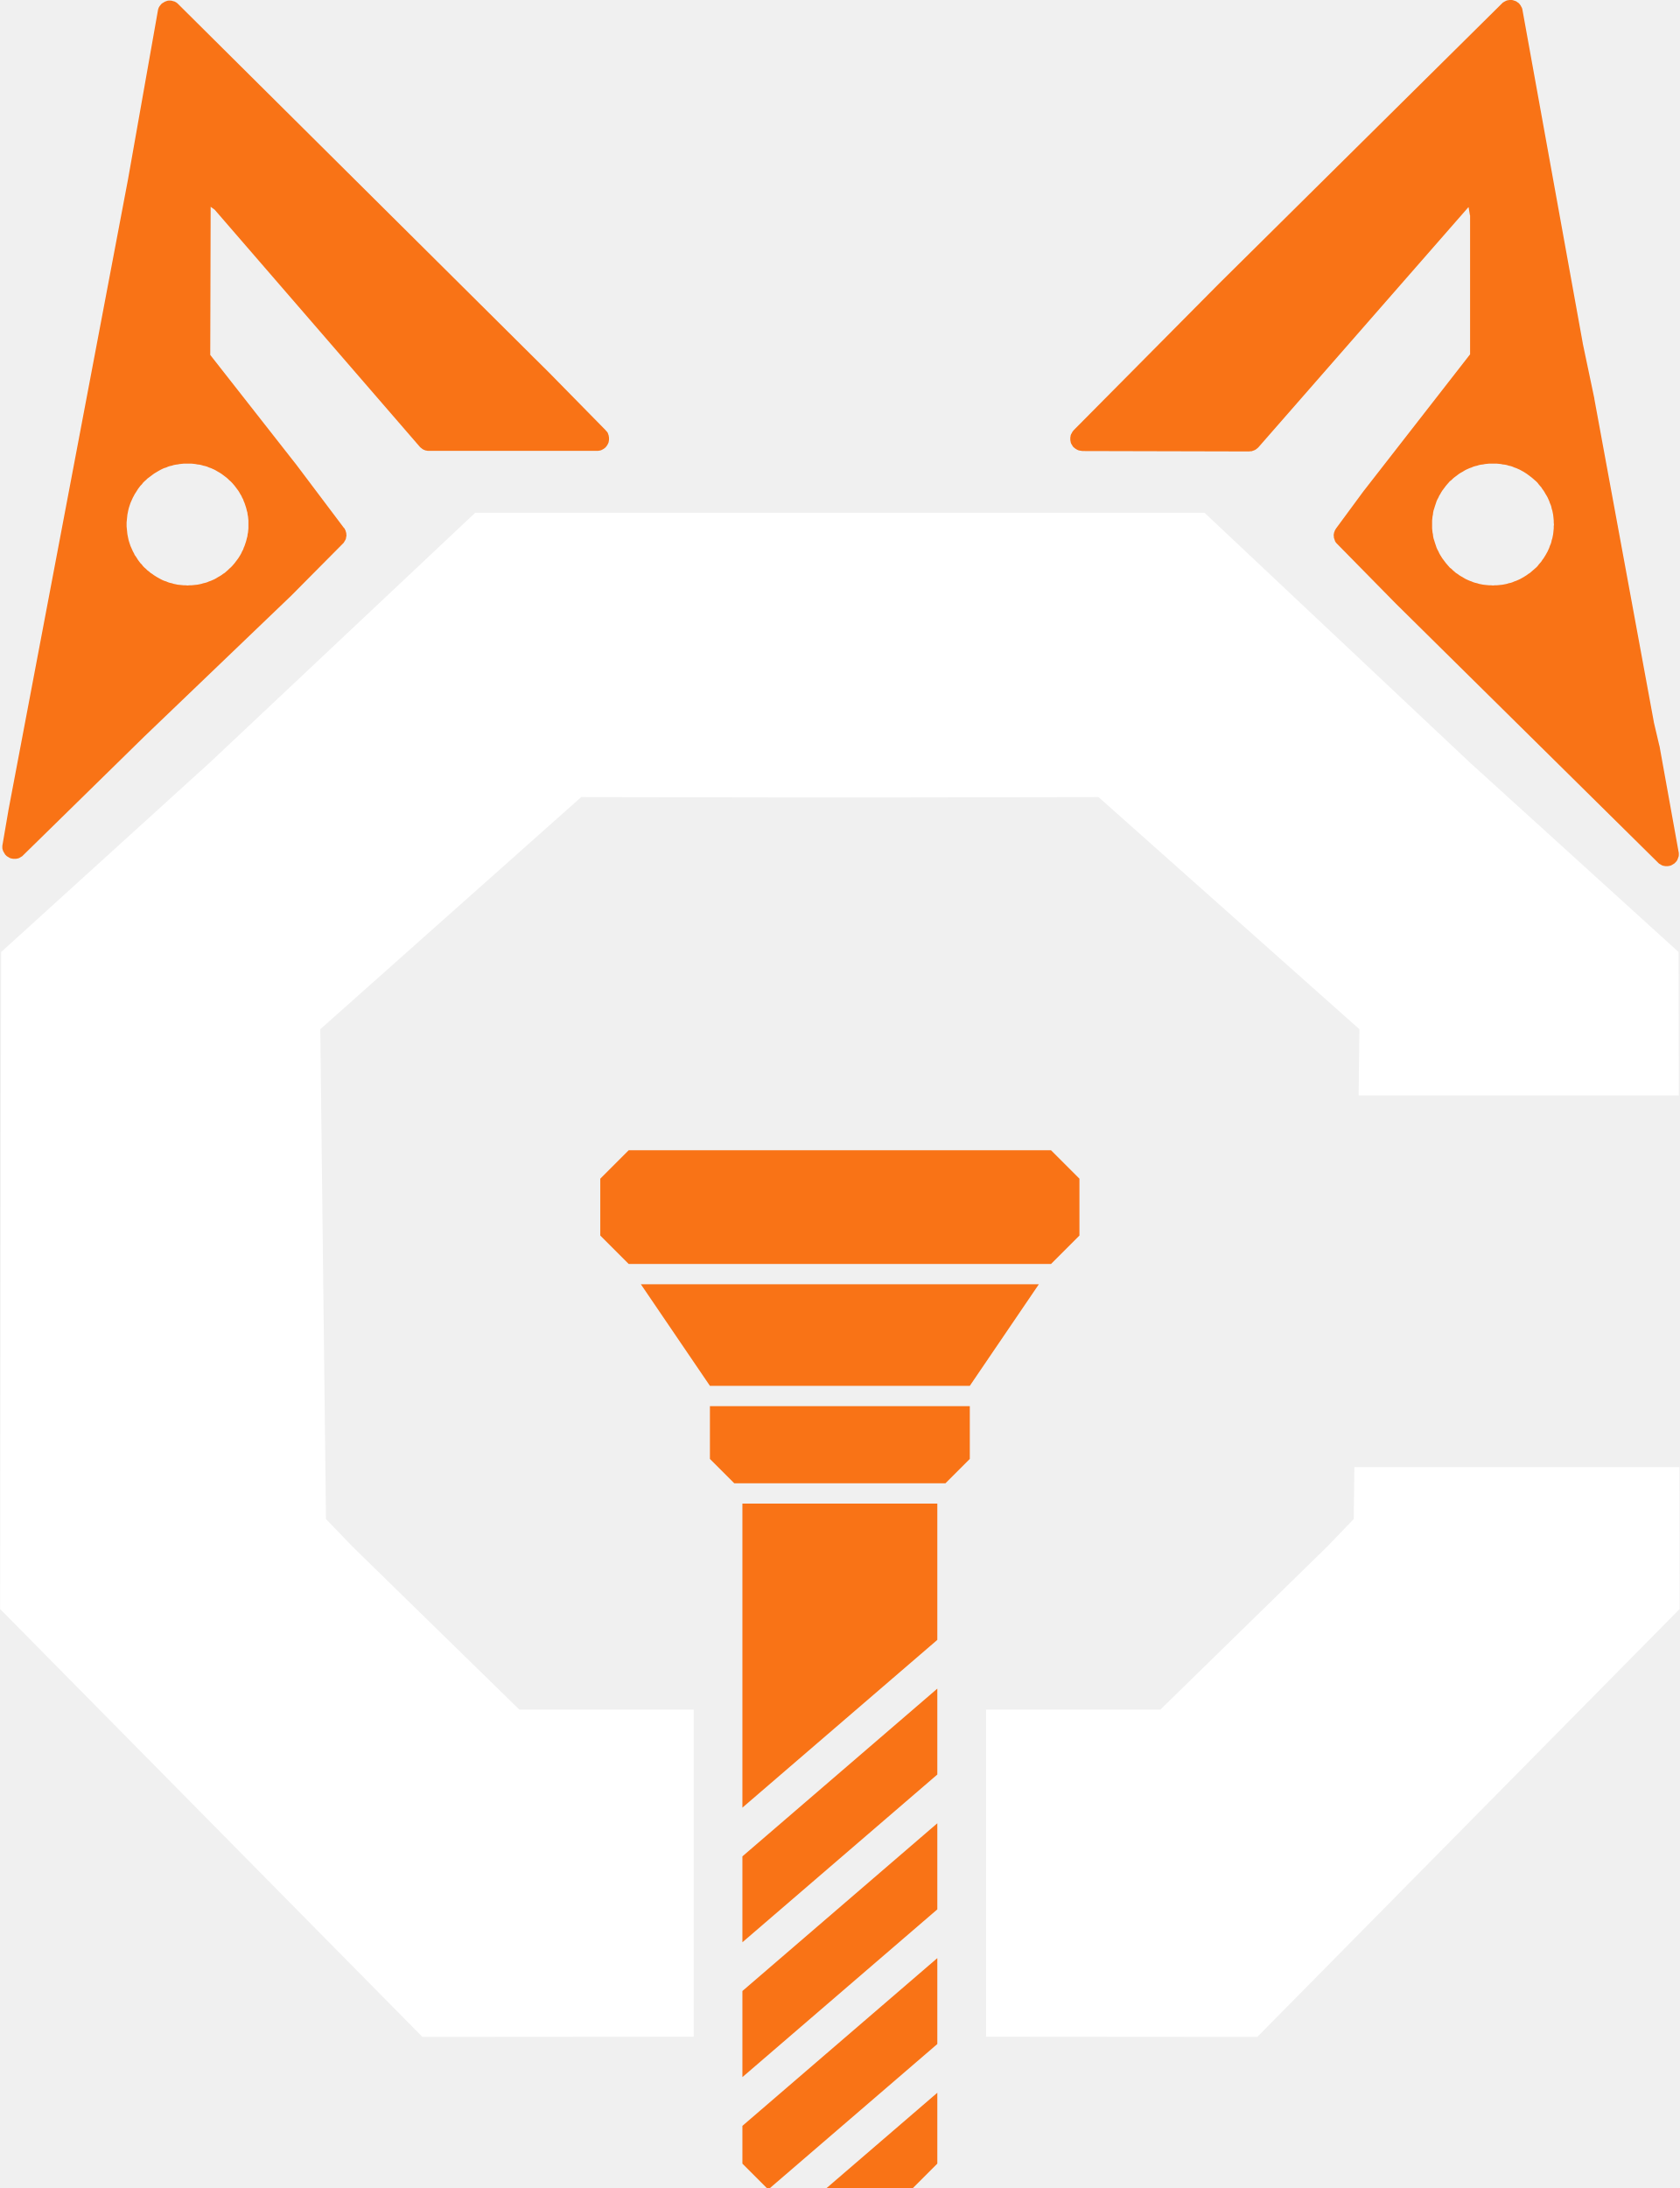
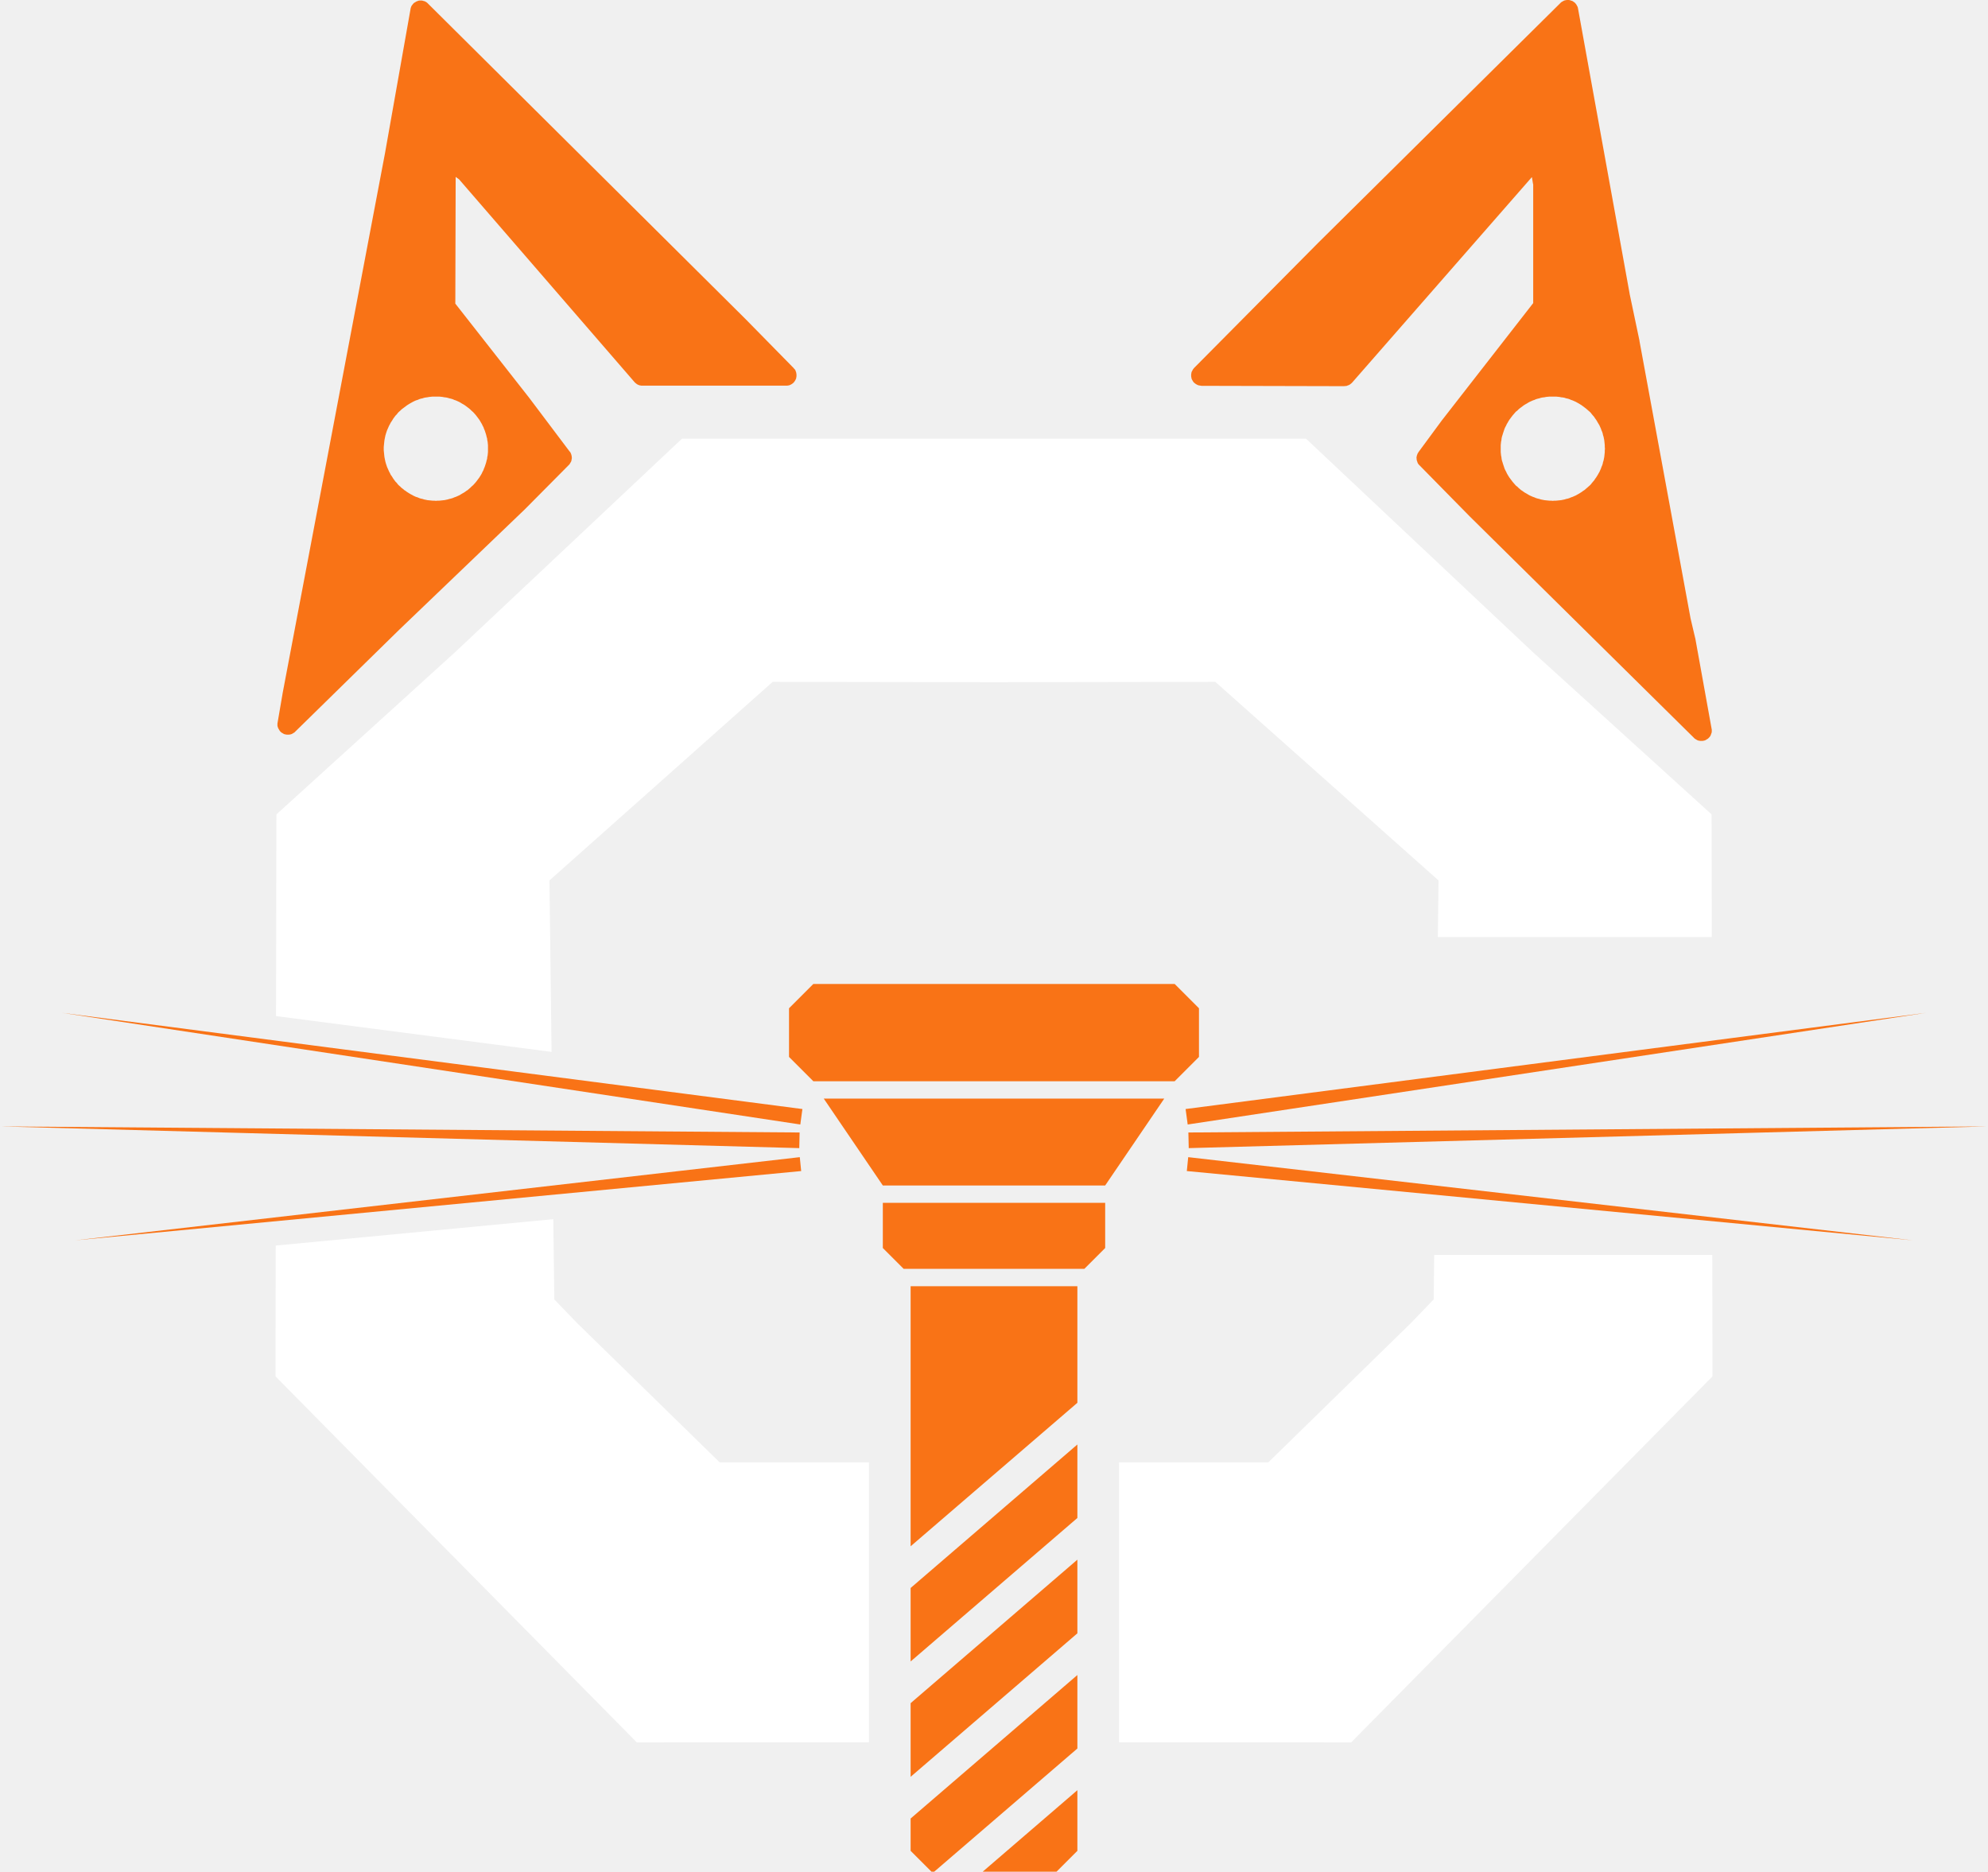
- <svg xmlns="http://www.w3.org/2000/svg" viewBox="171.4 117.6 827.2 1077.4" width="827" height="1077">
-   <path fill="#FFFFFF" fill-rule="evenodd" d="M171.4,909.9 L379.4,1120.6 L513.0,1120.5 L513.0,959.4 L427.1,959.4 L344.9,879.1 L331.9,865.6 L329.1,624.4 L457.6,510.1 L583.0,510.3 L583.0,510.3 L585.0,510.3 L587.0,510.3 L712.4,510.1 L840.9,624.4 L840.5,657.0 L998.2,657.0 L998.1,586.4 L895.1,492.9 L764.6,370.1 L405.4,370.1 L274.9,492.9 L171.9,586.4ZM790.6,1120.6 L998.6,909.9 L998.5,840.0 L838.4,840.0 L838.1,865.6 L825.1,879.1 L742.9,959.4 L657.0,959.4 L657.0,1120.5Z" />
+ <svg xmlns="http://www.w3.org/2000/svg" viewBox="13.1 117.6 1143.8 1077.4" width="1144" height="1077">
+   <path fill="#FFFFFF" fill-rule="evenodd" d="M379.4,1120.6 L513.0,1120.5 L513.0,959.4 L427.1,959.4 L344.9,879.1 L331.9,865.6 L331.3,819.4 L171.5,834.6 L171.4,909.9ZM329.1,624.4 L457.6,510.1 L583.0,510.3 L583.0,510.3 L585.0,510.3 L587.0,510.3 L712.4,510.1 L840.9,624.4 L840.5,657.0 L998.2,657.0 L998.1,586.4 L895.1,492.9 L764.6,370.1 L405.4,370.1 L274.9,492.9 L171.9,586.4 L171.7,702.5 L330.3,723.1ZM998.6,909.9 L998.5,840.0 L838.4,840.0 L838.1,865.6 L825.1,879.1 L742.9,959.4 L657.0,959.4 L657.0,1120.5 L790.6,1120.6Z" />
  <path fill="#F97316" fill-rule="evenodd" d="M172.5,534.7 L172.5,535.3 L172.6,535.8 L172.8,536.4 L173.0,536.9 L173.3,537.4 L173.6,537.9 L173.9,538.4 L174.3,538.8 L174.7,539.2 L175.2,539.5 L175.7,539.8 L176.2,540.1 L176.8,540.3 L177.4,540.4 L177.9,540.5 L178.5,540.5 L179.1,540.5 L179.7,540.4 L180.2,540.3 L180.8,540.1 L181.3,539.8 L181.8,539.5 L182.3,539.2 L182.7,538.8 L242.6,480.1 L242.6,480.1 L314.8,410.9 L314.9,410.8 L340.2,385.3 L340.6,384.9 L340.9,384.4 L341.2,383.9 L341.5,383.4 L341.7,382.9 L341.8,382.3 L341.9,381.8 L342.0,381.2 L341.9,380.6 L341.9,380.1 L341.7,379.5 L341.6,379.0 L341.3,378.4 L341.1,377.9 L340.7,377.5 L316.9,345.9 L316.8,345.8 L275.0,292.5 L274.9,292.4 L274.9,292.2 L275.1,219.5 L275.1,219.4 L275.2,219.5 L277.0,220.8 L277.1,220.9 L277.2,221.0 L378.1,337.6 L378.5,338.0 L378.9,338.3 L379.4,338.7 L379.9,339.0 L380.4,339.2 L380.9,339.4 L381.5,339.5 L382.0,339.6 L382.6,339.6 L465.3,339.6 L465.9,339.6 L466.5,339.5 L467.1,339.4 L467.6,339.2 L468.2,338.9 L468.7,338.6 L469.1,338.3 L469.6,337.9 L470.0,337.4 L470.3,337.0 L470.6,336.5 L470.9,335.9 L471.1,335.4 L471.2,334.8 L471.3,334.2 L471.3,333.7 L471.3,333.1 L471.2,332.5 L471.1,331.9 L470.9,331.4 L470.7,330.8 L470.4,330.3 L470.0,329.9 L469.6,329.4 L441.9,301.2 L441.8,301.1 L259.2,119.7 L258.8,119.3 L258.3,118.9 L257.8,118.6 L257.2,118.3 L256.7,118.2 L256.1,118.0 L255.5,117.9 L254.9,117.9 L254.3,117.9 L253.7,118.0 L253.2,118.2 L252.6,118.4 L252.1,118.7 L251.6,119.0 L251.1,119.3 L250.7,119.7 L250.3,120.2 L249.9,120.7 L249.6,121.2 L249.4,121.7 L249.2,122.3 L249.1,122.9 L234.4,205.9 L234.4,205.9 L175.4,517.1 L175.4,517.2 L172.6,533.5 L172.5,534.1ZM293.7,377.8 L293.6,378.8 L293.5,379.8 L293.3,380.7 L293.2,381.7 L292.9,382.7 L292.7,383.6 L292.4,384.6 L292.1,385.5 L291.8,386.4 L291.4,387.3 L291.1,388.2 L290.6,389.1 L290.2,390.0 L289.7,390.9 L289.2,391.7 L288.7,392.5 L288.1,393.3 L287.5,394.1 L286.9,394.9 L286.3,395.6 L285.6,396.4 L284.9,397.1 L284.2,397.7 L283.5,398.4 L282.8,399.0 L282.0,399.7 L281.2,400.2 L280.4,400.8 L279.6,401.3 L278.7,401.8 L277.9,402.3 L277.0,402.8 L276.1,403.2 L275.2,403.6 L274.3,403.9 L273.4,404.3 L272.4,404.6 L271.5,404.8 L270.5,405.1 L269.6,405.3 L268.6,405.5 L267.6,405.6 L266.7,405.7 L265.7,405.8 L264.7,405.8 L263.7,405.9 L262.7,405.8 L261.8,405.8 L260.8,405.7 L259.8,405.6 L258.8,405.5 L257.9,405.3 L256.9,405.1 L256.0,404.8 L255.0,404.6 L254.1,404.3 L253.2,403.9 L252.2,403.6 L251.3,403.2 L250.5,402.8 L249.6,402.3 L248.7,401.8 L247.9,401.3 L247.1,400.8 L246.3,400.2 L245.5,399.7 L244.7,399.0 L243.9,398.4 L243.2,397.7 L242.5,397.1 L241.8,396.4 L241.2,395.6 L240.5,394.9 L239.9,394.1 L239.3,393.3 L238.8,392.5 L238.3,391.7 L237.7,390.9 L237.3,390.0 L236.8,389.1 L236.4,388.2 L236.0,387.3 L235.6,386.4 L235.3,385.5 L235.0,384.6 L234.7,383.6 L234.5,382.7 L234.3,381.7 L234.1,380.7 L234.0,379.8 L233.9,378.8 L233.8,377.8 L233.7,376.8 L233.7,375.9 L233.7,374.9 L233.8,373.9 L233.9,372.9 L234.0,371.9 L234.1,371.0 L234.3,370.0 L234.5,369.0 L234.7,368.1 L235.0,367.1 L235.3,366.2 L235.6,365.3 L236.0,364.4 L236.4,363.5 L236.8,362.6 L237.3,361.7 L237.7,360.9 L238.3,360.0 L238.8,359.2 L239.3,358.4 L239.9,357.6 L240.5,356.8 L241.2,356.1 L241.8,355.3 L242.5,354.6 L243.2,354.0 L243.9,353.3 L244.7,352.7 L245.5,352.1 L246.3,351.5 L247.1,350.9 L247.9,350.4 L248.7,349.9 L249.6,349.4 L250.5,348.9 L251.3,348.5 L252.2,348.1 L253.2,347.8 L254.1,347.4 L255.0,347.1 L256.0,346.9 L256.9,346.6 L257.9,346.4 L258.8,346.3 L259.8,346.1 L260.8,346.0 L261.8,345.9 L262.7,345.9 L263.7,345.9 L264.7,345.9 L265.7,345.9 L266.7,346.0 L267.6,346.1 L268.6,346.3 L269.6,346.4 L270.5,346.6 L271.5,346.9 L272.4,347.1 L273.4,347.4 L274.3,347.8 L275.2,348.1 L276.1,348.5 L277.0,348.9 L277.9,349.4 L278.7,349.9 L279.6,350.4 L280.4,350.9 L281.2,351.5 L282.0,352.1 L282.8,352.7 L283.5,353.3 L284.2,354.0 L284.9,354.6 L285.6,355.3 L286.3,356.1 L286.9,356.8 L287.5,357.6 L288.1,358.4 L288.7,359.2 L289.2,360.0 L289.7,360.9 L290.2,361.7 L290.6,362.6 L291.1,363.5 L291.4,364.4 L291.8,365.3 L292.1,366.2 L292.4,367.1 L292.7,368.1 L292.9,369.0 L293.2,370.0 L293.3,371.0 L293.5,371.9 L293.6,372.9 L293.7,373.9 L293.7,374.9 L293.7,375.9 L293.7,376.8ZM895.3,223.5 L895.4,223.6 L895.4,223.8 L895.4,292.0 L895.4,292.1 L895.3,292.2 L843.2,359.1 L843.1,359.2 L829.4,377.8 L829.1,378.3 L828.8,378.8 L828.6,379.4 L828.4,379.9 L828.3,380.5 L828.2,381.1 L828.3,381.7 L828.3,382.3 L828.5,382.9 L828.7,383.5 L828.9,384.1 L829.2,384.6 L829.6,385.1 L830.0,385.5 L858.8,414.8 L858.9,414.9 L988.0,542.4 L988.4,542.8 L988.9,543.1 L989.4,543.4 L989.9,543.7 L990.5,543.9 L991.0,544.0 L991.6,544.1 L992.2,544.1 L992.8,544.1 L993.4,544.0 L993.9,543.9 L994.5,543.7 L995.0,543.4 L995.5,543.1 L996.0,542.8 L996.4,542.4 L996.8,542.0 L997.2,541.5 L997.5,541.0 L997.7,540.5 L997.9,539.9 L998.1,539.4 L998.2,538.8 L998.2,538.2 L998.2,537.6 L998.1,537.1 L988.7,485.0 L988.6,484.7 L985.9,473.2 L985.9,473.1 L956.6,314.0 L956.6,313.8 L950.9,286.7 L950.9,286.6 L921.2,122.5 L921.1,122.0 L920.9,121.4 L920.6,120.9 L920.3,120.3 L920.0,119.9 L919.6,119.4 L919.2,119.0 L918.7,118.7 L918.2,118.3 L917.7,118.1 L917.1,117.9 L916.5,117.7 L916.0,117.6 L915.4,117.6 L914.8,117.6 L914.2,117.7 L913.6,117.8 L913.1,118.0 L912.5,118.3 L912.0,118.6 L911.5,118.9 L911.1,119.3 L771.6,257.4 L771.6,257.4 L700.2,329.4 L699.8,329.9 L699.5,330.3 L699.2,330.9 L698.9,331.4 L698.7,331.9 L698.6,332.5 L698.5,333.1 L698.5,333.7 L698.5,334.3 L698.6,334.8 L698.7,335.4 L698.9,336.0 L699.2,336.5 L699.5,337.0 L699.8,337.5 L700.2,337.9 L700.7,338.3 L701.1,338.6 L701.6,338.9 L702.2,339.2 L702.7,339.4 L703.3,339.5 L703.9,339.6 L704.5,339.7 L786.6,339.9 L787.2,339.8 L787.8,339.8 L788.3,339.6 L788.9,339.4 L789.4,339.2 L789.9,338.9 L790.3,338.6 L790.8,338.2 L791.2,337.8 L894.5,219.7 L894.6,219.6 L894.7,219.8ZM936.6,377.8 L936.5,378.8 L936.4,379.8 L936.3,380.7 L936.1,381.7 L935.9,382.7 L935.6,383.6 L935.4,384.6 L935.1,385.5 L934.7,386.4 L934.4,387.3 L934.0,388.2 L933.6,389.1 L933.1,390.0 L932.6,390.9 L932.1,391.7 L931.6,392.5 L931.0,393.3 L930.5,394.1 L929.8,394.9 L929.2,395.6 L928.6,396.4 L927.9,397.1 L927.2,397.7 L926.4,398.4 L925.7,399.0 L924.9,399.7 L924.1,400.2 L923.3,400.8 L922.5,401.3 L921.7,401.8 L920.8,402.3 L919.9,402.8 L919.0,403.2 L918.1,403.6 L917.2,403.9 L916.3,404.3 L915.4,404.6 L914.4,404.8 L913.5,405.1 L912.5,405.3 L911.5,405.5 L910.6,405.6 L909.6,405.7 L908.6,405.8 L907.6,405.8 L906.7,405.9 L905.7,405.8 L904.7,405.8 L903.7,405.7 L902.7,405.6 L901.8,405.5 L900.8,405.3 L899.8,405.1 L898.9,404.8 L898.0,404.6 L897.0,404.3 L896.1,403.9 L895.2,403.6 L894.3,403.2 L893.4,402.8 L892.5,402.3 L891.7,401.8 L890.8,401.3 L890.0,400.8 L889.2,400.2 L888.4,399.7 L887.6,399.0 L886.9,398.4 L886.2,397.7 L885.4,397.1 L884.8,396.4 L884.1,395.6 L883.5,394.9 L882.9,394.1 L882.3,393.3 L881.7,392.5 L881.2,391.7 L880.7,390.9 L880.2,390.0 L879.8,389.1 L879.3,388.2 L878.9,387.3 L878.6,386.4 L878.3,385.5 L878.0,384.6 L877.7,383.6 L877.4,382.7 L877.2,381.7 L877.1,380.7 L876.9,379.8 L876.8,378.8 L876.7,377.8 L876.7,376.8 L876.7,375.9 L876.7,374.9 L876.7,373.9 L876.8,372.9 L876.9,371.9 L877.1,371.0 L877.2,370.0 L877.4,369.0 L877.7,368.1 L878.0,367.1 L878.3,366.2 L878.6,365.3 L878.9,364.4 L879.3,363.5 L879.8,362.6 L880.2,361.7 L880.7,360.9 L881.2,360.0 L881.7,359.2 L882.3,358.4 L882.9,357.6 L883.5,356.8 L884.1,356.1 L884.8,355.3 L885.4,354.6 L886.2,354.0 L886.9,353.3 L887.6,352.7 L888.4,352.1 L889.2,351.5 L890.0,350.9 L890.8,350.4 L891.7,349.9 L892.5,349.4 L893.4,348.9 L894.3,348.5 L895.2,348.1 L896.1,347.8 L897.0,347.4 L898.0,347.1 L898.9,346.9 L899.8,346.6 L900.8,346.4 L901.8,346.3 L902.7,346.1 L903.7,346.0 L904.7,345.9 L905.7,345.9 L906.7,345.9 L907.6,345.9 L908.6,345.9 L909.6,346.0 L910.6,346.1 L911.5,346.3 L912.5,346.4 L913.5,346.6 L914.4,346.9 L915.4,347.1 L916.3,347.4 L917.2,347.8 L918.1,348.1 L919.0,348.5 L919.9,348.9 L920.8,349.4 L921.7,349.9 L922.5,350.4 L923.3,350.9 L924.1,351.5 L924.9,352.1 L925.7,352.7 L926.4,353.3 L927.2,354.0 L927.9,354.6 L928.6,355.3 L929.2,356.1 L929.8,356.8 L930.5,357.6 L931.0,358.4 L931.6,359.2 L932.1,360.0 L932.6,360.9 L933.1,361.7 L933.6,362.6 L934.0,363.5 L934.4,364.4 L934.7,365.3 L935.1,366.2 L935.4,367.1 L935.6,368.1 L935.9,369.0 L936.1,370.0 L936.3,371.0 L936.4,371.9 L936.5,372.9 L936.6,373.9 L936.6,374.9 L936.7,375.9 L936.6,376.8Z" />
  <path fill="#F97316" fill-rule="evenodd" d="M467.0,726.0 L481.0,740.0 L689.0,740.0 L703.0,726.0 L703.0,698.0 L689.0,684.0 L481.0,684.0 L467.0,698.0ZM649.0,800.0 L683.0,750.0 L487.0,750.0 L521.0,800.0ZM533.0,848.0 L637.0,848.0 L649.0,836.0 L649.0,810.0 L521.0,810.0 L521.0,836.0ZM633.0,925.1 L633.0,858.0 L537.0,858.0 L537.0,1007.7ZM633.0,991.4 L633.0,949.1 L537.0,1031.7 L537.0,1074.0ZM633.0,1057.8 L633.0,1015.4 L537.0,1098.0 L537.0,1140.4ZM549.0,1195.0 L550.6,1195.0 L633.0,1124.1 L633.0,1081.8 L537.0,1164.4 L537.0,1183.0ZM578.5,1195.0 L621.0,1195.0 L633.0,1183.0 L633.0,1148.1Z" />
+   <path fill="#F97316" fill-rule="evenodd" d="M48.3,700.6 L473.5,764.9 L474.7,756.0ZM695.3,756.0 L696.5,764.9 L1121.7,700.6ZM472.9,778.5 L473.1,769.5 L13.1,766.0ZM1156.9,766.0 L696.9,769.5 L697.1,778.5ZM474.0,791.7 L473.2,783.7 L55.9,831.6ZM696.8,783.7 L696.0,791.7 L1114.1,831.6Z" />
</svg>
